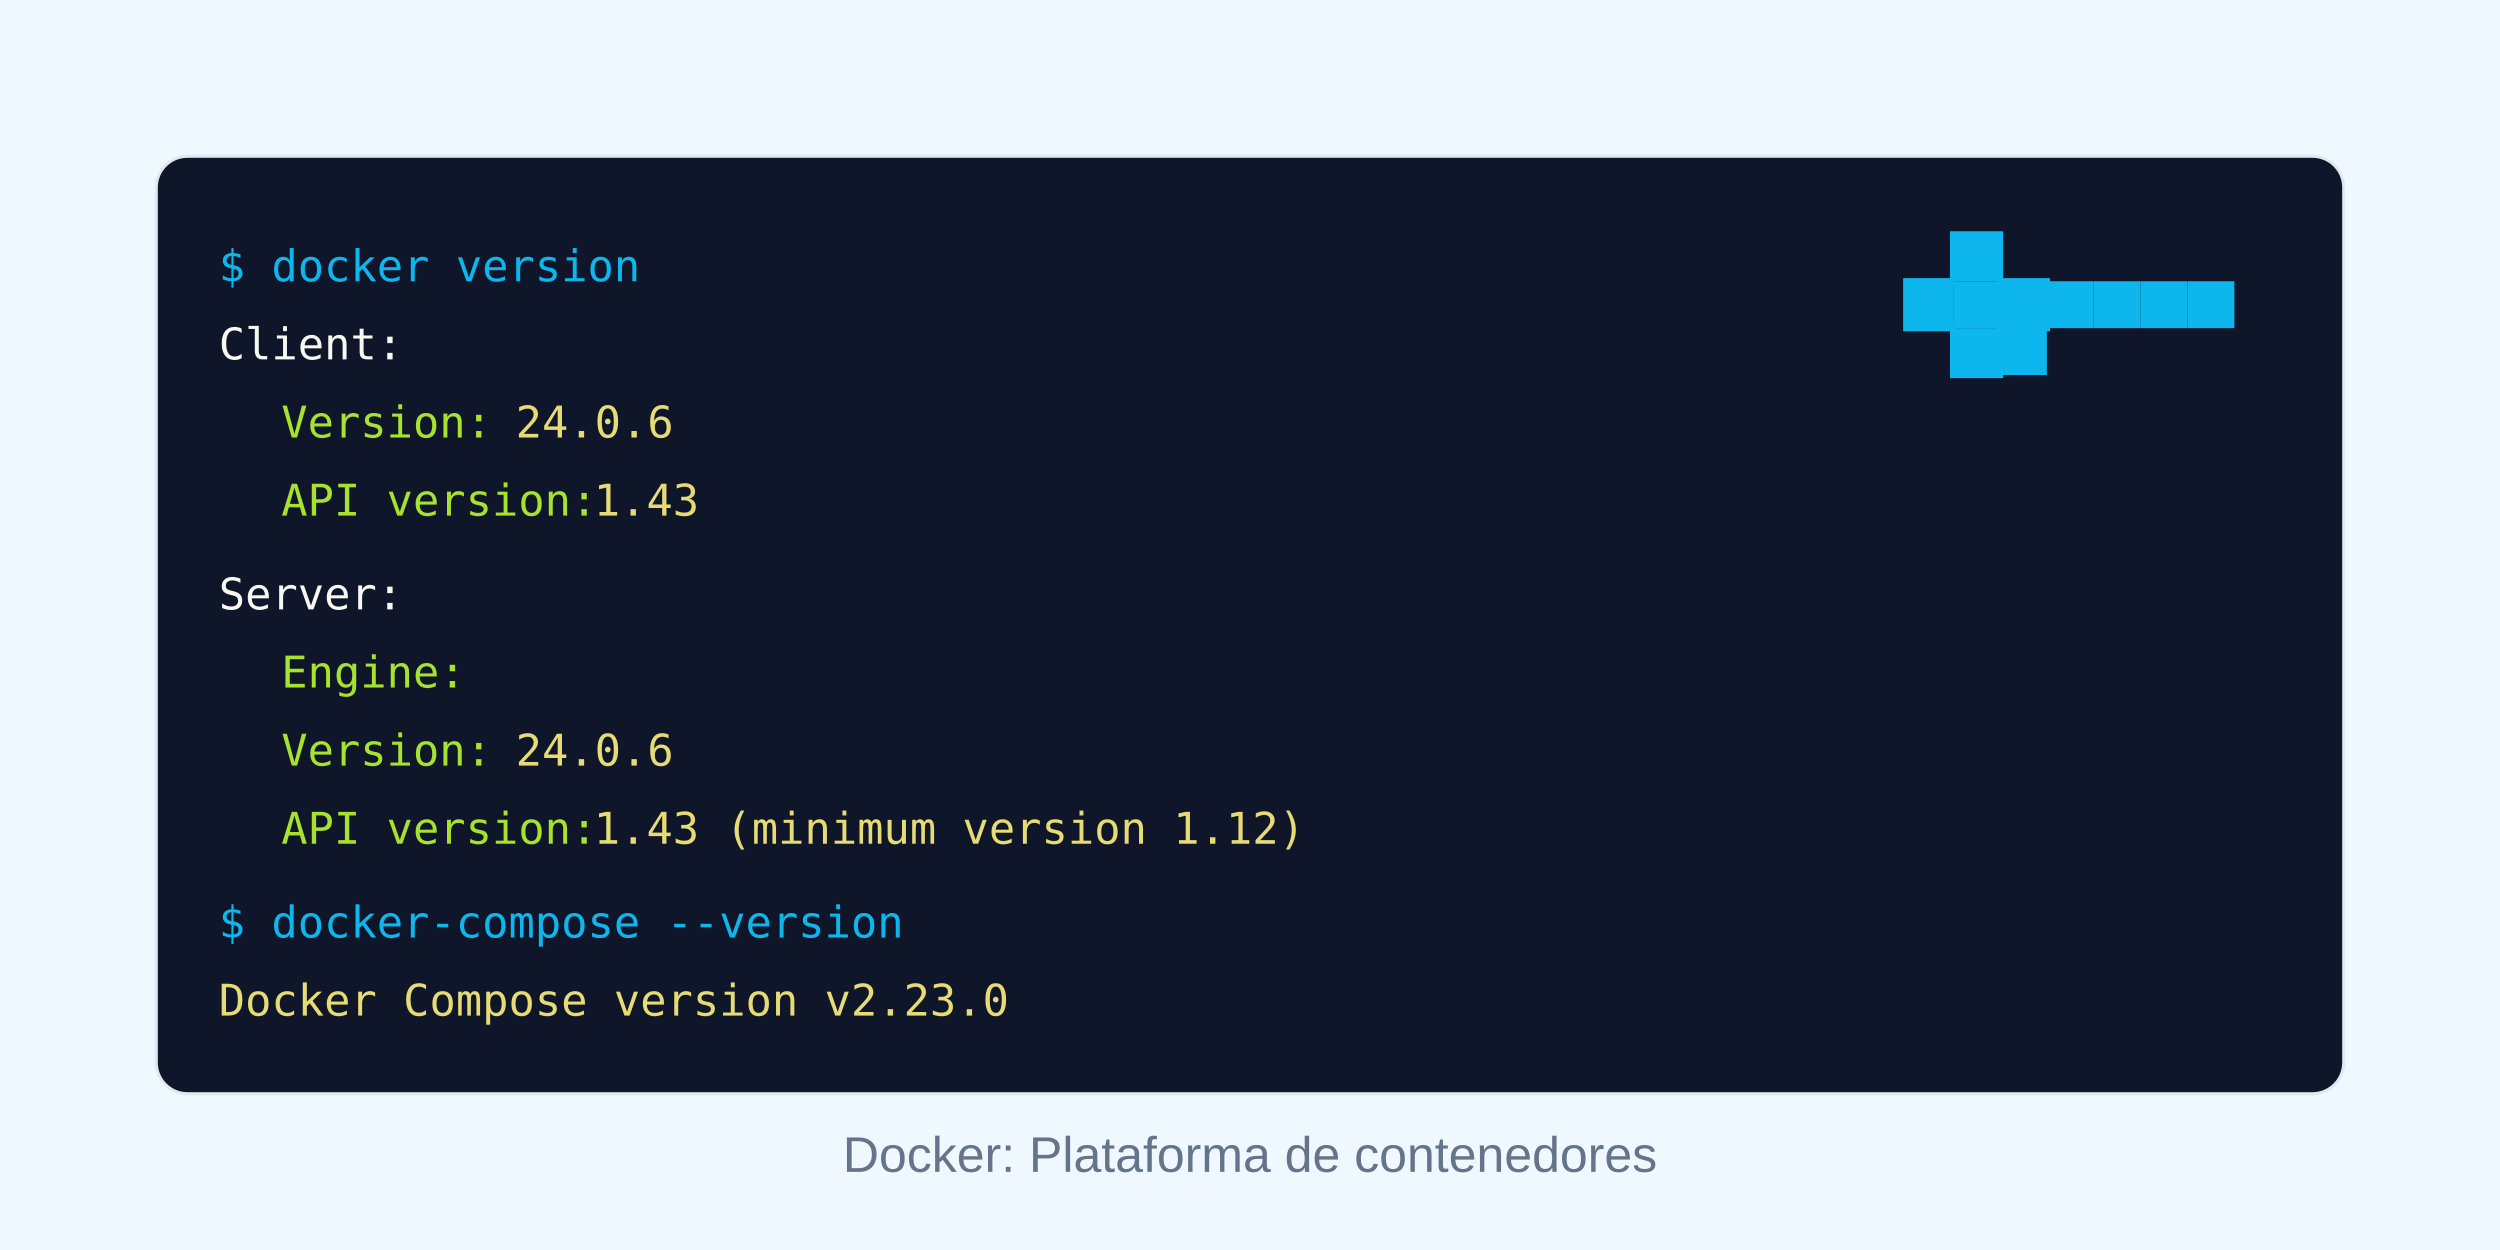
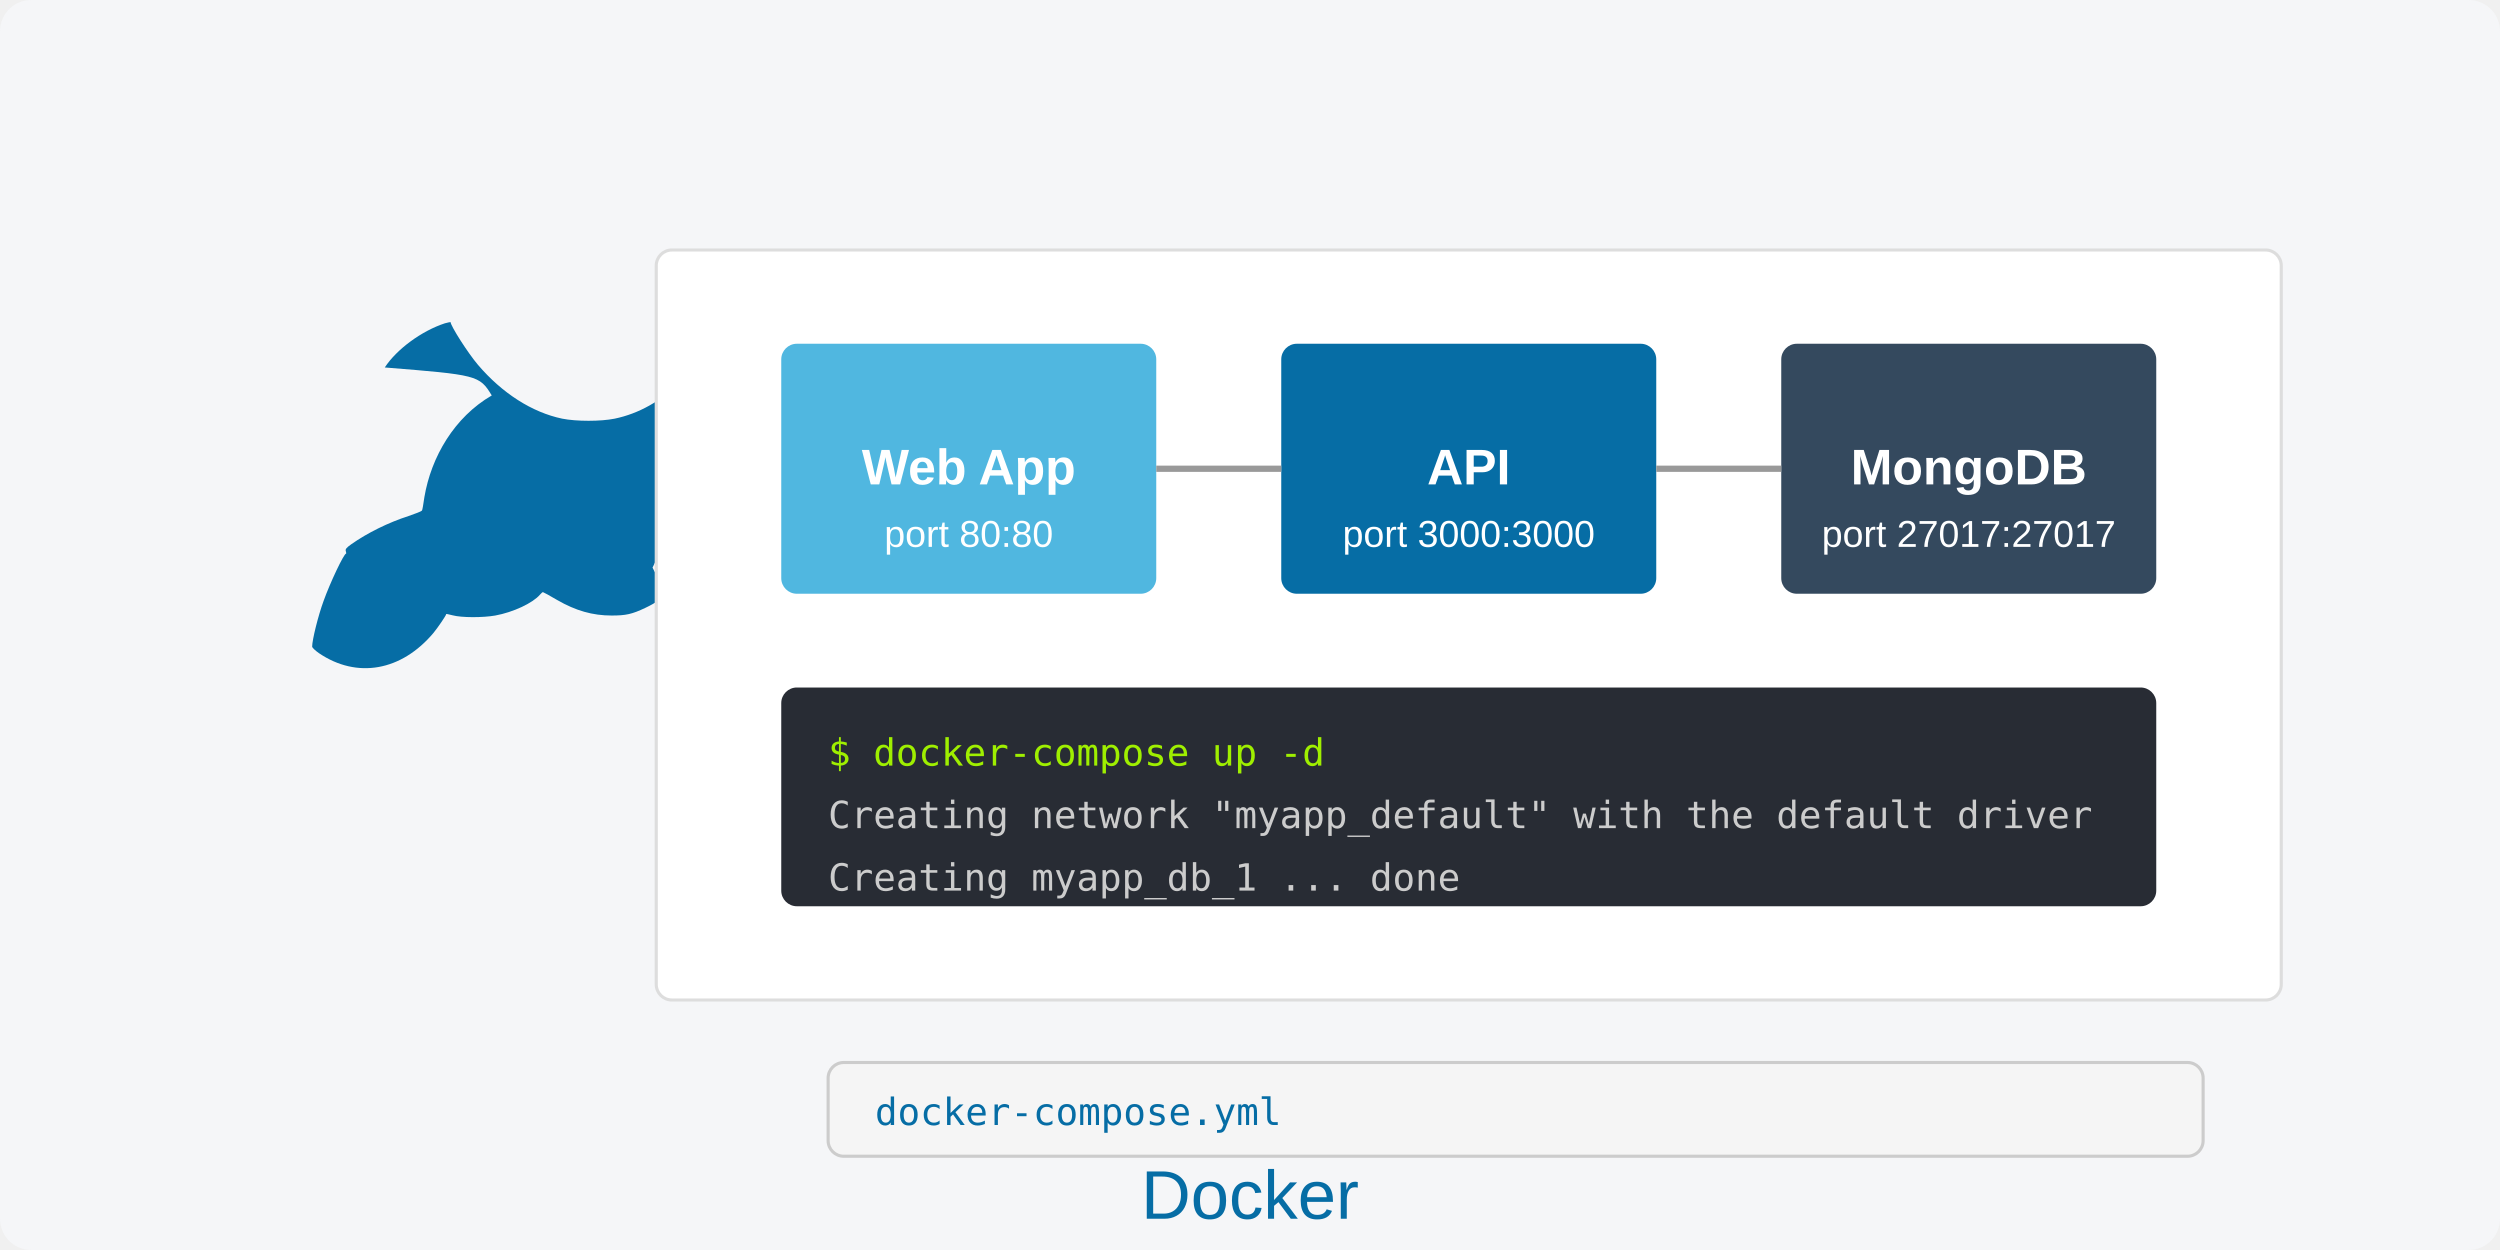
- <svg xmlns="http://www.w3.org/2000/svg" width="800" height="400">
-   <rect width="800" height="400" fill="#f0f8ff" />
-   <rect x="50" y="50" width="700" height="300" rx="10" fill="#0f1629" stroke="#e2e8f0" stroke-width="1" />
-   <text x="70" y="90" font-family="Consolas, monospace" font-size="14" fill="#0db7ed">$ docker version</text>
-   <text x="70" y="115" font-family="Consolas, monospace" font-size="14" fill="#f8f8f2">Client:</text>
-   <text x="90" y="140" font-family="Consolas, monospace" font-size="14" fill="#a6e22e"> Version:</text>
-   <text x="165" y="140" font-family="Consolas, monospace" font-size="14" fill="#e6db74"> 24.0.6</text>
-   <text x="90" y="165" font-family="Consolas, monospace" font-size="14" fill="#a6e22e"> API version:</text>
-   <text x="190" y="165" font-family="Consolas, monospace" font-size="14" fill="#e6db74"> 1.43</text>
-   <text x="70" y="195" font-family="Consolas, monospace" font-size="14" fill="#f8f8f2">Server:</text>
-   <text x="90" y="220" font-family="Consolas, monospace" font-size="14" fill="#a6e22e"> Engine:</text>
-   <text x="90" y="245" font-family="Consolas, monospace" font-size="14" fill="#a6e22e">  Version:</text>
-   <text x="165" y="245" font-family="Consolas, monospace" font-size="14" fill="#e6db74"> 24.0.6</text>
-   <text x="90" y="270" font-family="Consolas, monospace" font-size="14" fill="#a6e22e">  API version:</text>
-   <text x="190" y="270" font-family="Consolas, monospace" font-size="14" fill="#e6db74"> 1.43 (minimum version 1.12)</text>
-   <text x="70" y="300" font-family="Consolas, monospace" font-size="14" fill="#0db7ed">$ docker-compose --version</text>
-   <text x="70" y="325" font-family="Consolas, monospace" font-size="14" fill="#e6db74">Docker Compose version v2.23.0</text>
-   <g transform="translate(600, 70)">
-     <path d="M 40,20 H 55 V 35 H 40 V 50 H 25 V 35 H 10 V 20 H 25 V 5 H 40 Z" fill="none" stroke="#0db7ed" stroke-width="2" />
-     <rect x="10" y="20" width="15" height="15" fill="#0db7ed" />
-     <rect x="25" y="5" width="15" height="15" fill="#0db7ed" />
-     <rect x="25" y="20" width="15" height="15" fill="#0db7ed" />
-     <rect x="25" y="35" width="15" height="15" fill="#0db7ed" />
-     <rect x="40" y="20" width="15" height="15" fill="#0db7ed" />
-     <rect x="55" y="20" width="15" height="15" fill="#0db7ed" />
-     <rect x="70" y="20" width="15" height="15" fill="#0db7ed" />
-     <rect x="85" y="20" width="15" height="15" fill="#0db7ed" />
-     <rect x="100" y="20" width="15" height="15" fill="#0db7ed" />
-     <rect x="40" y="35" width="15" height="15" fill="#0db7ed" />
+ <svg xmlns="http://www.w3.org/2000/svg" width="800" height="400" viewBox="0 0 800 400">
+   <rect width="800" height="400" fill="#f5f6f8" rx="10" ry="10" />
+   <g transform="translate(70, 115) scale(0.7)">
+     <path d="M124.8,16.5c-17.1,9.9-27.7,28.1-30.8,46.5c-0.6,3.7-0.8,5.8-1.2,6.2c-0.3,0.3-3,1.4-6,2.4c-9.3,3-18.8,7.7-26.2,12.9 c-2.4,1.7-2.8,2.3-2.5,3.2c0.2,0.6,0.2,1.1,0.1,1.1c-1,0-7.3,13.3-10.3,21.7c-2.4,6.5-5.2,17.7-5.2,20.8c0,0.5,1.4,1.8,3.1,3 c17.4,11.8,37.7,8.2,52.4-9.3c2.1-2.6,5.8-8,5.8-8.6c0-0.1,1.3,0.2,2.9,0.6c4.1,1.1,13.8,1.1,19.5,0.1c8.2-1.5,17.2-5.7,20.5-9.6 c0.5-0.6,1.1-1.1,1.3-1.1c0.2,0,3.1,1.6,6.5,3.6c8.5,4.9,16.2,7.1,24.9,7.1c6.5,0,9.3-0.6,15.4-3.5c4.1-1.9,10.1-5.7,10.1-6.4 c0-0.2-0.9-1.7-1.9-3.3c-1.1-1.6-2.6-4.3-3.4-5.8l-1.5-2.9l2.5-5.2c5.7-11.7,7.6-23,6-35.1c-0.5-3.6-0.5-3.9,1.3-4.9 c1-0.5,7.3-3,14-5.5c13.3-5,16.1-6.6,17.2-9.8c0.8-2.2,0.5-5-0.7-7.2c-0.7-1.3-3.9-4.3-12-11.1c-6.2-5.2-11.5-9.5-11.8-9.5 c-0.3,0-2,1.5-3.9,3.4c-8.7,8.8-18.9,14.5-29.9,16.8c-6.4,1.3-17.5,1.3-24,0c-13.8-2.9-27.4-11.6-38.5-24.6 c-4.6-5.4-12.5-17.8-12.5-19.5c0-0.1-1.2,0.1-2.6,0.5c-10.7,3.5-22.1,11.9-27.5,20.2C118.1,7.1,119.2,7.2,124.8,16.5z" fill="#066da5" />
  </g>
-   <text x="400" y="375" font-family="Arial, sans-serif" font-size="16" text-anchor="middle" fill="#64748b">
-     Docker: Plataforma de contenedores
-   </text>
+   <g transform="translate(210, 80)">
+     <rect width="520" height="240" rx="5" fill="#ffffff" stroke="#dddddd" stroke-width="1" />
+     <g transform="translate(40, 30)">
+       <rect width="120" height="80" rx="5" fill="#50b7e0" />
+       <text x="60" y="45" font-family="Arial, sans-serif" font-size="16" fill="white" text-anchor="middle" font-weight="bold">Web App</text>
+       <text x="60" y="65" font-family="Arial, sans-serif" font-size="12" fill="white" text-anchor="middle">port 80:80</text>
+     </g>
+     <g transform="translate(200, 30)">
+       <rect width="120" height="80" rx="5" fill="#066da5" />
+       <text x="60" y="45" font-family="Arial, sans-serif" font-size="16" fill="white" text-anchor="middle" font-weight="bold">API</text>
+       <text x="60" y="65" font-family="Arial, sans-serif" font-size="12" fill="white" text-anchor="middle">port 3000:3000</text>
+     </g>
+     <g transform="translate(360, 30)">
+       <rect width="120" height="80" rx="5" fill="#34495e" />
+       <text x="60" y="45" font-family="Arial, sans-serif" font-size="16" fill="white" text-anchor="middle" font-weight="bold">MongoDB</text>
+       <text x="60" y="65" font-family="Arial, sans-serif" font-size="12" fill="white" text-anchor="middle">port 27017:27017</text>
+     </g>
+     <g transform="translate(0, 70)">
+       <line x1="160" y1="0" x2="200" y2="0" stroke="#999999" stroke-width="2" />
+       <line x1="320" y1="0" x2="360" y2="0" stroke="#999999" stroke-width="2" />
+     </g>
+     <g transform="translate(40, 140)">
+       <rect width="440" height="70" rx="5" fill="#282c34" />
+       <text x="15" y="25" font-family="monospace" font-size="12" fill="#9fef00">$ docker-compose up -d</text>
+       <text x="15" y="45" font-family="monospace" font-size="12" fill="#cccccc">Creating network "myapp_default" with the default driver</text>
+       <text x="15" y="65" font-family="monospace" font-size="12" fill="#cccccc">Creating myapp_db_1 ... done</text>
+     </g>
+   </g>
+   <g transform="translate(265, 340)">
+     <rect width="440" height="30" rx="5" fill="#f5f5f5" stroke="#cccccc" stroke-width="1" />
+     <text x="15" y="20" font-family="monospace" font-size="12" fill="#066da5">docker-compose.yml</text>
+   </g>
+   <text x="400" y="390" font-family="Arial, sans-serif" font-size="22" text-anchor="middle" fill="#066da5">Docker</text>
</svg>
